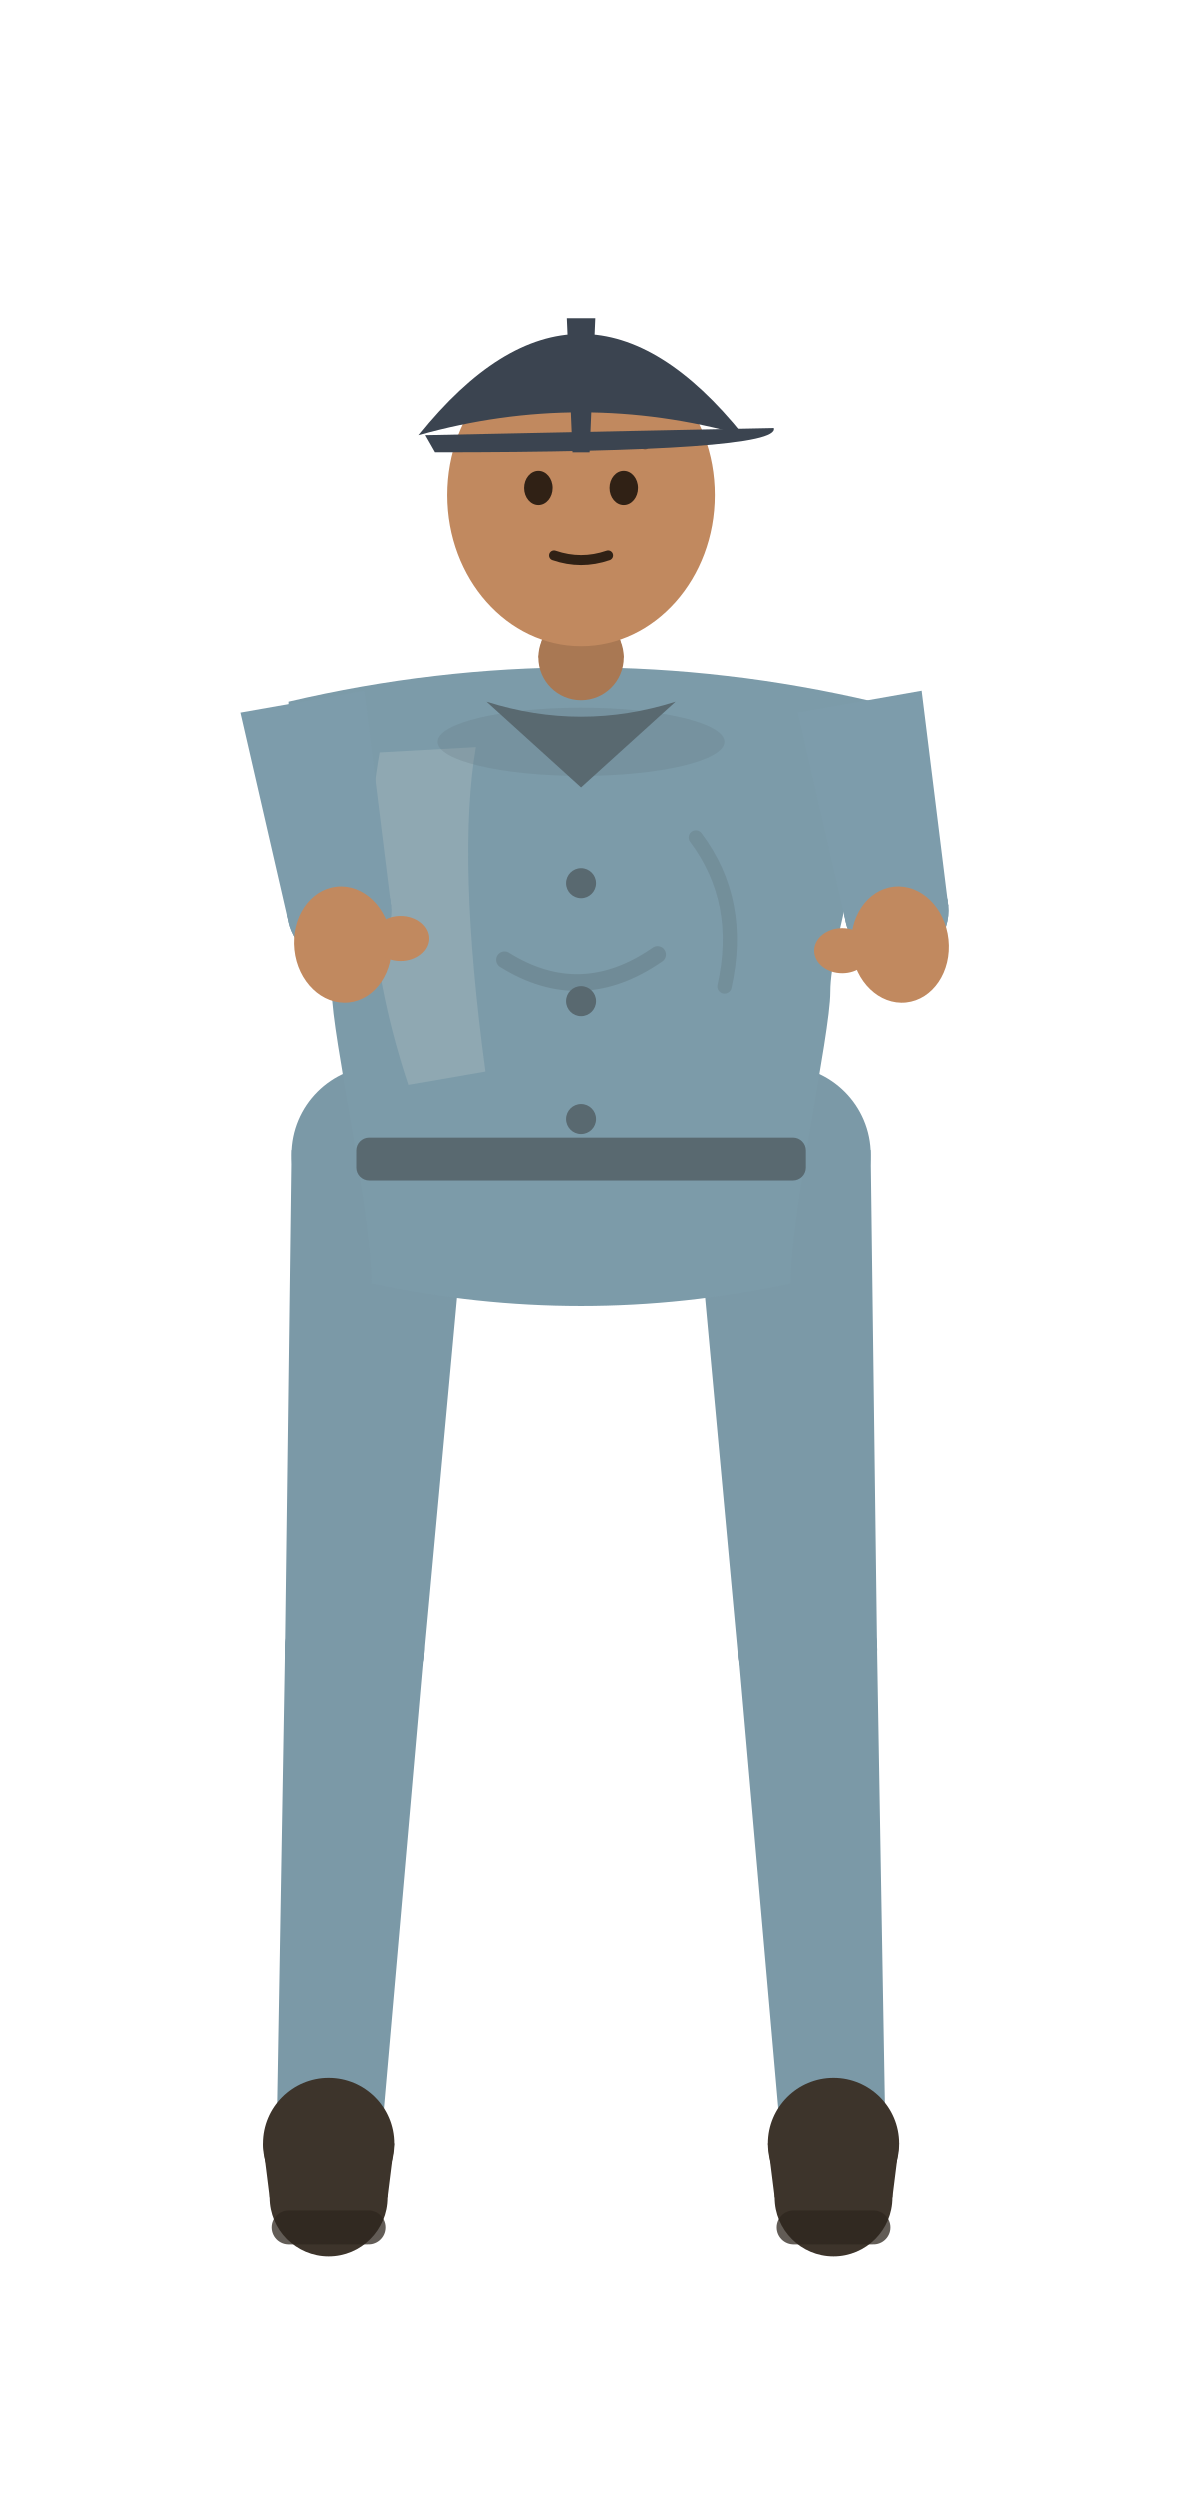
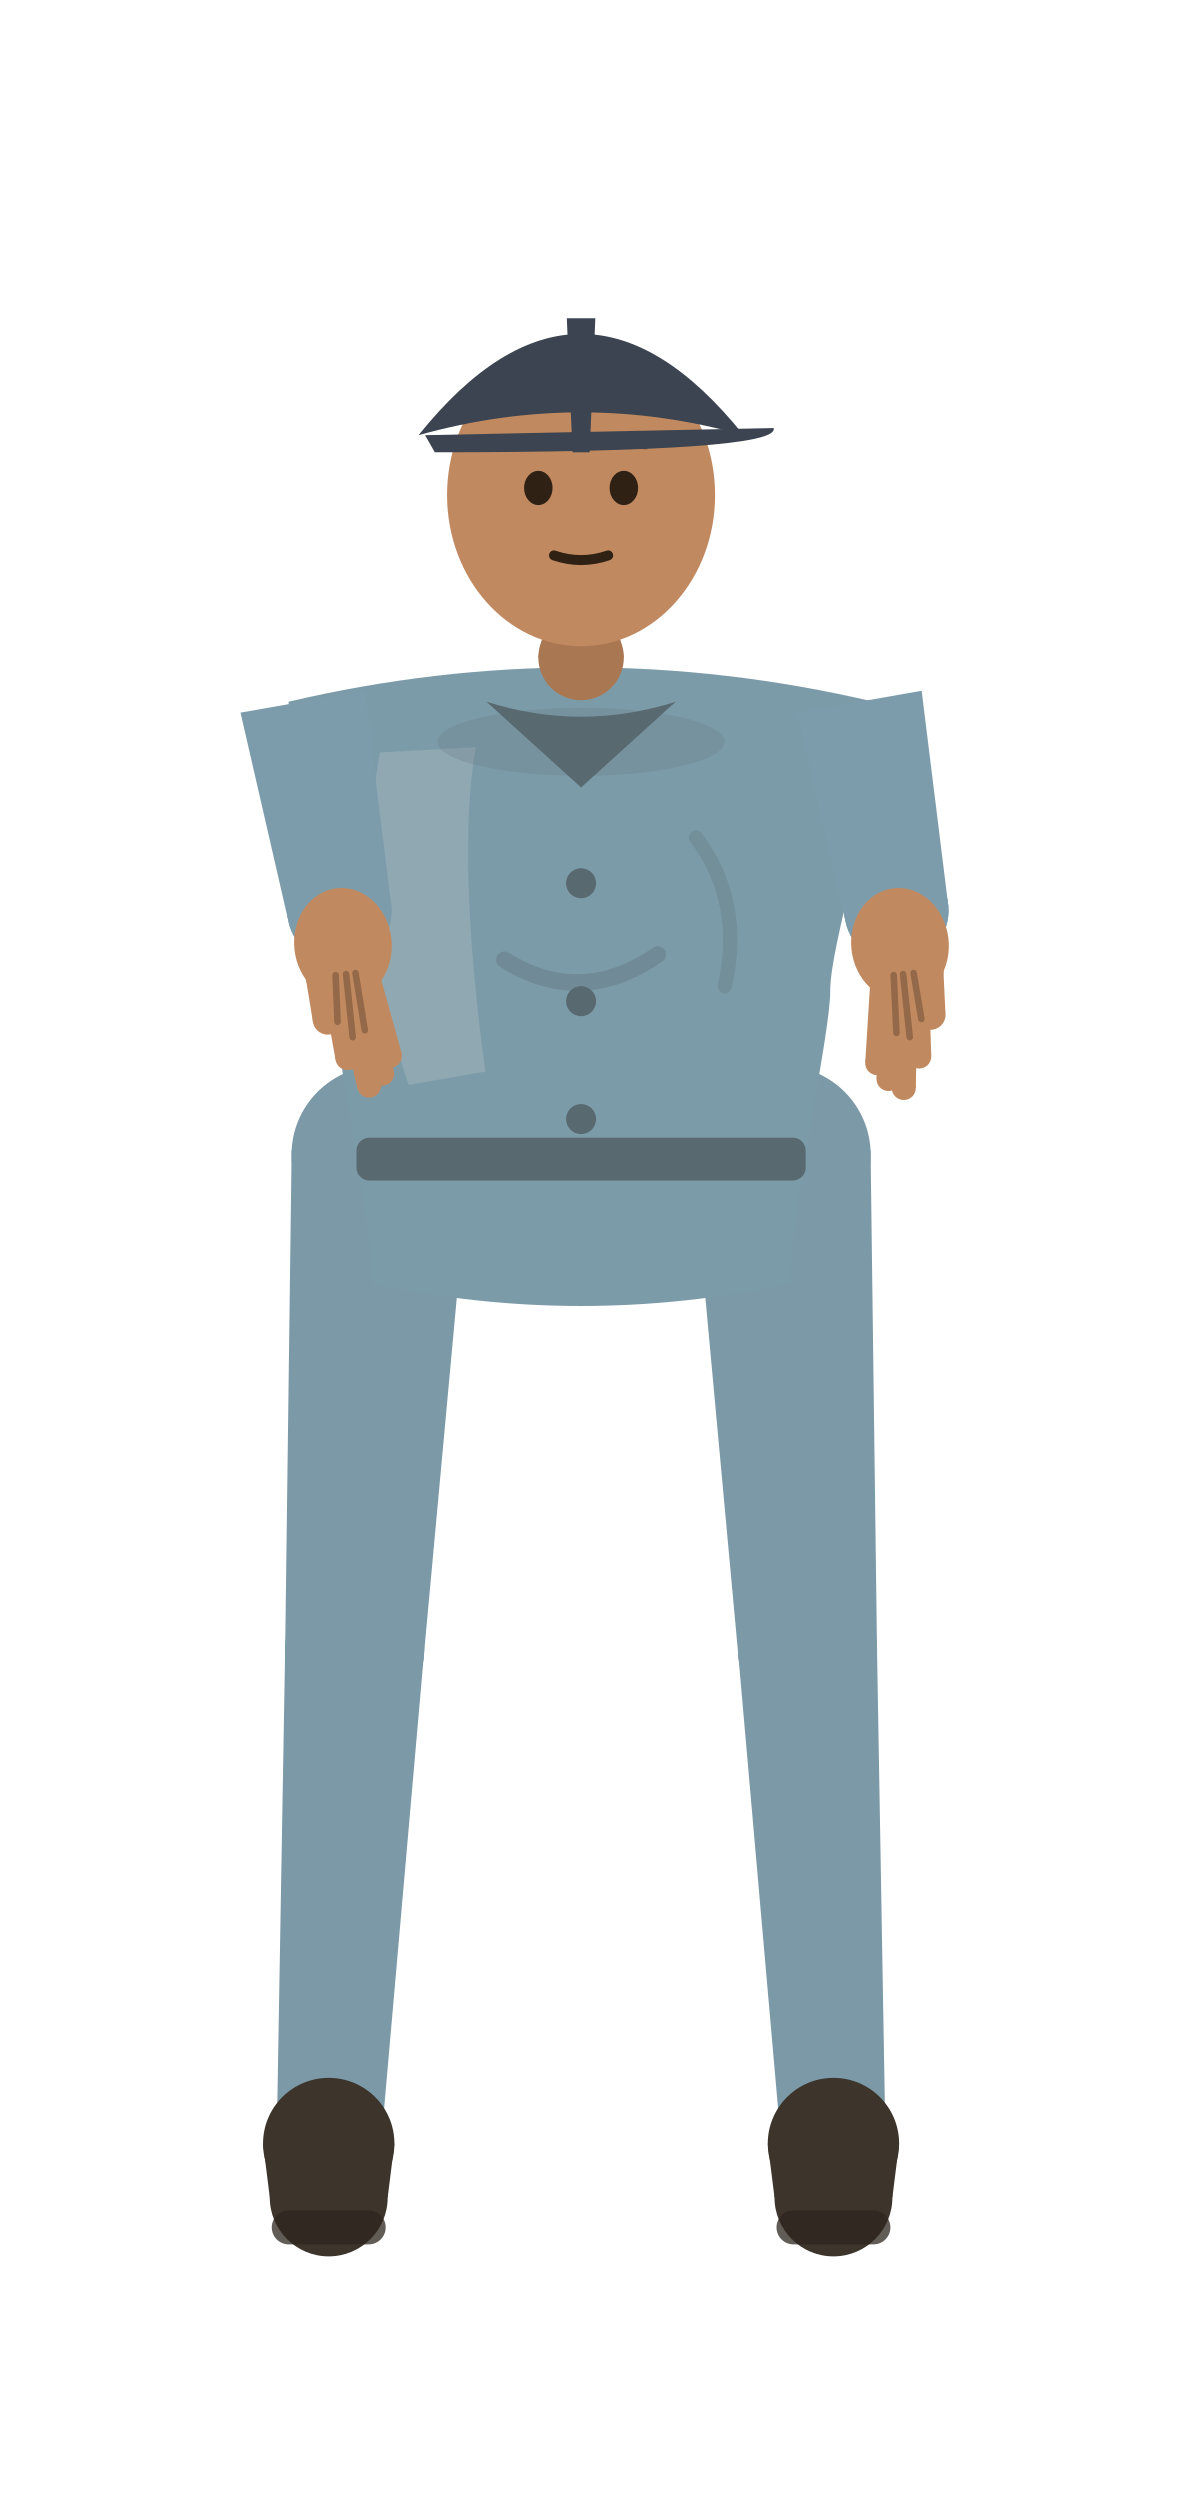
<svg xmlns="http://www.w3.org/2000/svg" class="nex-paperbook-figure" viewBox="-260.8 -518.29 539.92 1122.04" role="img" aria-label="Paperbook character">
  <g class="pb-figure" data-view-axis="front">
    <g class="pb-limb" fill="#7b99a7">
      <path d="M -129.92 -2.09 L -132.79 220.39 L -70.48 223.66 L -50.08 2.09 Z" />
      <circle cx="-90" cy="0" r="39.97" />
      <circle cx="-101.64" cy="222.02" r="31.2" />
    </g>
    <g class="pb-limb" fill="#7b99a7">
      <path d="M 50.08 2.09 L 70.48 223.66 L 132.79 220.39 L 129.92 -2.09 Z" />
      <circle cx="90" cy="0" r="39.97" />
      <circle cx="101.64" cy="222.02" r="31.2" />
    </g>
    <g class="pb-limb" fill="#7b99a7">
      <path d="M -132.79 220.39 L -136.62 442.54 L -89.89 444.99 L -70.48 223.66 Z" />
      <circle cx="-101.64" cy="222.02" r="31.2" />
      <circle cx="-113.26" cy="443.77" r="23.4" />
    </g>
    <g class="pb-limb" fill="#7b99a7">
      <path d="M 70.48 223.66 L 89.89 444.99 L 136.62 442.54 L 132.79 220.39 Z" />
      <circle cx="101.64" cy="222.02" r="31.2" />
      <circle cx="113.26" cy="443.77" r="23.4" />
    </g>
    <g class="pb-top" fill="#7c9ba9">
      <path d="M -131.25 -203.36 Q 0 -234.16 131.25 -203.36 C 131.25 -145.61 111.8 -96.25 111.8 -73.15 C 111.8 -53.9 93.91 25.99 93.91 57.75 Q 0 77.97 -93.91 57.75 C -93.91 25.99 -111.8 -53.9 -111.8 -73.15 C -111.8 -96.25 -131.25 -145.61 -131.25 -203.36 Z" />
    </g>
    <g class="pb-fold" fill="#a1b5bb">
      <path d="M -90.3 -180.57 Q -103.2 -108.96 -77.4 -31.38 L -43 -37.35 Q -55.9 -132.83 -47.3 -182.96 Z" opacity="0.5" />
    </g>
    <g class="pb-fold" fill="none">
      <path d="M -34.4 -87.48 Q 0 -65.99 34.4 -89.86" fill="none" stroke="#60747c" stroke-width="7.53" stroke-linecap="round" opacity="0.4" />
    </g>
    <g class="pb-fold" fill="none">
      <path d="M 51.6 -142.38 Q 73.1 -113.73 64.5 -75.54" fill="none" stroke="#60747c" stroke-width="6.45" stroke-linecap="round" opacity="0.32" />
    </g>
    <g class="pb-fold" fill="#60747c">
      <ellipse cx="0" cy="-185.35" rx="64.5" ry="15.32" opacity="0.22" />
    </g>
    <g class="pb-trim" fill="#596970">
      <path d="M -42.5 -203.36 L 0 -164.86 L 42.5 -203.36 Q 0 -189.88 -42.5 -203.36 Z" />
    </g>
    <g class="pb-trim" fill="#596970">
      <circle cx="0" cy="-121.87" r="6.74" />
      <circle cx="0" cy="-68.95" r="6.74" />
      <circle cx="0" cy="-16.03" r="6.74" />
    </g>
    <g class="pb-trim" fill="#596970">
      <rect x="-100.8" y="-7.7" width="201.6" height="19.25" rx="5.78" />
    </g>
    <g class="pb-neck" fill="#a97853">
      <path d="M -16 -238.49 L -19.2 -223.21 L 19.2 -223.21 L 16 -238.49 Z" />
      <circle cx="0" cy="-238.49" r="16" />
      <circle cx="0" cy="-223.21" r="19.2" />
    </g>
    <g class="pb-head" fill="#c1895f">
      <ellipse cx="0" cy="-296.09" rx="60.16" ry="67.84" />
    </g>
    <g class="pb-face">
      <path d="M 9.6 -318.49 Q 19.2 -321.69 28.8 -318.49" fill="none" stroke="#7d593d" stroke-width="3.84" stroke-linecap="round" />
      <path d="M -28.8 -318.49 Q -19.2 -321.69 -9.6 -318.49" fill="none" stroke="#7d593d" stroke-width="3.84" stroke-linecap="round" />
      <ellipse cx="19.2" cy="-299.29" rx="6.4" ry="7.68" fill="#302115" />
      <ellipse cx="-19.2" cy="-299.29" rx="6.4" ry="7.68" fill="#302115" />
      <path d="M -12.16 -269.01 Q 0 -264.83 12.16 -269.01" fill="none" stroke="#302115" stroke-width="4.48" stroke-linecap="round" />
    </g>
    <g class="pb-headwear" fill="#3b4450">
      <path d="M -72.96 -322.97 Q 0 -413.85 72.96 -322.97 Q 0 -343.45 -72.96 -322.97 Z" />
    </g>
    <g class="pb-headwear" fill="#3b4450">
      <path d="M -70.04 -322.97 L 86.4 -326.17 Q 89.86 -315.29 -65.66 -315.29 Z" />
    </g>
    <g class="pb-headwear" fill="#3b4450">
      <path d="M -6.4 -375.45 L 6.4 -375.45 L 3.84 -315.29 L -3.84 -315.29 Z" />
    </g>
    <g class="pb-foot" fill="#3d342b">
      <path d="M -142.74 443.77 L -139.72 467.95 L -86.8 467.95 L -83.77 443.77 Z" />
      <circle cx="-113.26" cy="443.77" r="29.48" />
      <circle cx="-113.26" cy="467.95" r="26.46" />
    </g>
    <g class="pb-foot" fill="#2e261e">
      <path d="M -131.2 481.4 L -95.32 481.4" stroke="#2e261e" stroke-width="15.25" stroke-linecap="round" fill="none" opacity="0.75" />
    </g>
    <g class="pb-foot" fill="#3d342b">
      <path d="M 83.77 443.77 L 86.8 467.95 L 139.72 467.95 L 142.74 443.77 Z" />
      <circle cx="113.26" cy="443.77" r="29.48" />
      <circle cx="113.26" cy="467.95" r="26.46" />
    </g>
    <g class="pb-foot" fill="#2e261e">
      <path d="M 95.32 481.4 L 131.2 481.4" stroke="#2e261e" stroke-width="15.25" stroke-linecap="round" fill="none" opacity="0.75" />
    </g>
    <g class="pb-limb" fill="#7d9cab">
      <path d="M -152.85 -198.45 L -131.51 -105.53 L -85.42 -113.65 L -97.15 -208.27 Z" />
      <circle cx="-108.47" cy="-109.59" r="23.4" />
    </g>
    <g class="pb-limb" fill="#7d9cab">
      <path d="M 97.15 -198.45 L 118.49 -105.53 L 164.58 -113.65 L 152.85 -208.27 Z" />
      <circle cx="141.53" cy="-109.59" r="23.4" />
    </g>
    <g class="pb-limb" fill="#7d9cab">
      <path d="M -131.74 -107.14 L -126.47 -94.38 L -87.69 -98.45 L -85.19 -112.04 Z" />
      <circle cx="-108.47" cy="-109.59" r="23.4" />
      <circle cx="-107.08" cy="-96.42" r="19.5" />
    </g>
    <g class="pb-limb" fill="#7d9cab">
      <path d="M 118.26 -107.14 L 123.53 -94.38 L 162.31 -98.45 L 164.81 -112.04 Z" />
      <circle cx="141.53" cy="-109.59" r="23.4" />
      <circle cx="142.92" cy="-96.42" r="19.5" />
    </g>
    <g class="pb-hand" fill="#c1895f">
-       <path d="M -126.98 -94.32 L -123.02 -90.88 L -90.34 -94.32 L -87.18 -98.51 Z" />
+       <path d="M -126.98 -94.32 L -124.68 -92.64 L -89.08 -96.38 L -87.18 -98.51 Z" />
      <circle cx="-107.08" cy="-96.42" r="20.01" />
-       <circle cx="-106.68" cy="-92.6" r="16.43" />
-       <ellipse cx="-106.86" cy="-94.32" rx="26.11" ry="21.9" transform="rotate(84 -106.86 -94.32)" />
-       <ellipse cx="-80.89" cy="-97.05" rx="12.64" ry="10.11" />
+       <circle cx="-106.88" cy="-94.51" r="17.9" />
+       <ellipse cx="-106.88" cy="-94.51" rx="25.27" ry="21.9" transform="rotate(84 -106.88 -94.51)" />
+       <path d="M -123.59 -79.45 L -120.44 -60.17 L -107 -61.18 L -106.79 -80.72 Z" />
+       <circle cx="-115.19" cy="-80.08" r="8.42" />
+       <circle cx="-113.72" cy="-60.67" r="6.74" />
+       <path d="M -116.84 -79.66 L -110.21 -42.65 L -99.53 -44.17 L -103.5 -81.56 Z" />
+       <circle cx="-110.17" cy="-80.61" r="6.74" />
+       <circle cx="-104.87" cy="-43.41" r="5.39" />
+       <path d="M -112.07 -79.74 L -100.42 -29.94 L -89.86 -32.12 L -98.87 -82.47 Z" />
+       <circle cx="-105.47" cy="-81.1" r="6.74" />
+       <circle cx="-95.14" cy="-31.03" r="5.39" />
+       <path d="M -107.76 -79.82 L -94.49 -35.01 L -84.07 -37.77 L -94.73 -83.27 Z" />
+       <circle cx="-101.24" cy="-81.55" r="6.74" />
+       <circle cx="-89.28" cy="-36.39" r="5.39" />
+       <path d="M -104.07 -79.9 L -90.94 -42.78 L -80.65 -46.03 L -91.21 -83.96 Z" />
+       <circle cx="-97.64" cy="-81.93" r="6.74" />
+       <circle cx="-85.79" cy="-44.41" r="5.39" />
    </g>
    <g class="pb-hand" fill="#c1895f">
-       <path d="M 123.02 -94.32 L 126.98 -90.88 L 159.66 -94.32 L 162.82 -98.51 Z" />
+       <path d="M 123.02 -94.32 L 125.32 -92.64 L 160.92 -96.38 L 162.82 -98.51 Z" />
      <circle cx="142.92" cy="-96.42" r="20.01" />
-       <circle cx="143.32" cy="-92.6" r="16.43" />
-       <ellipse cx="143.14" cy="-94.32" rx="26.11" ry="21.9" transform="rotate(84 143.14 -94.32)" />
-       <ellipse cx="117.17" cy="-91.59" rx="12.64" ry="10.11" />
+       <circle cx="143.12" cy="-94.51" r="17.9" />
+       <ellipse cx="143.12" cy="-94.51" rx="25.27" ry="21.9" transform="rotate(84 143.12 -94.51)" />
+       <path d="M 145.89 -81 L 150.16 -61.93 L 163.52 -63.73 L 162.59 -83.25 Z" />
+       <circle cx="154.24" cy="-82.13" r="8.42" />
+       <circle cx="156.84" cy="-62.83" r="6.74" />
+       <path d="M 142.5 -81.14 L 146.4 -43.74 L 157.16 -44.47 L 155.95 -82.06 Z" />
+       <circle cx="149.23" cy="-81.6" r="6.74" />
+       <circle cx="151.78" cy="-44.11" r="5.39" />
+       <path d="M 137.79 -81.06 L 139.44 -29.94 L 150.22 -30 L 151.27 -81.14 Z" />
+       <circle cx="144.53" cy="-81.1" r="6.74" />
+       <circle cx="144.83" cy="-29.97" r="5.39" />
+       <path d="M 133.57 -80.99 L 132.6 -34.27 L 143.37 -33.73 L 147.03 -80.33 Z" />
+       <circle cx="140.3" cy="-80.66" r="6.74" />
+       <circle cx="137.98" cy="-34" r="5.39" />
+       <path d="M 129.99 -80.93 L 127.54 -41.64 L 138.28 -40.6 L 143.4 -79.63 Z" />
+       <circle cx="136.69" cy="-80.28" r="6.74" />
+       <circle cx="132.91" cy="-41.12" r="5.39" />
+     </g>
+     <g class="pb-detail" fill="none">
+       <path d="M -110.17 -80.61 L -109.3 -59.7" fill="none" stroke="#664933" stroke-width="2.95" stroke-linecap="round" opacity="0.5" />
+       <path d="M -105.47 -81.1 L -102.5 -52.79" fill="none" stroke="#664933" stroke-width="2.95" stroke-linecap="round" opacity="0.5" />
+       <path d="M -101.24 -81.55 L -97.06 -55.88" fill="none" stroke="#664933" stroke-width="2.95" stroke-linecap="round" opacity="0.5" />
+     </g>
+     <g class="pb-detail" fill="none">
+       <path d="M 149.23 -81.6 L 152.72 -60.96" fill="none" stroke="#664933" stroke-width="2.95" stroke-linecap="round" opacity="0.5" />
+       <path d="M 144.53 -81.1 L 147.5 -52.79" fill="none" stroke="#664933" stroke-width="2.95" stroke-linecap="round" opacity="0.5" />
+       <path d="M 140.3 -80.66 L 141.54 -54.68" fill="none" stroke="#664933" stroke-width="2.95" stroke-linecap="round" opacity="0.5" />
    </g>
  </g>
</svg>
